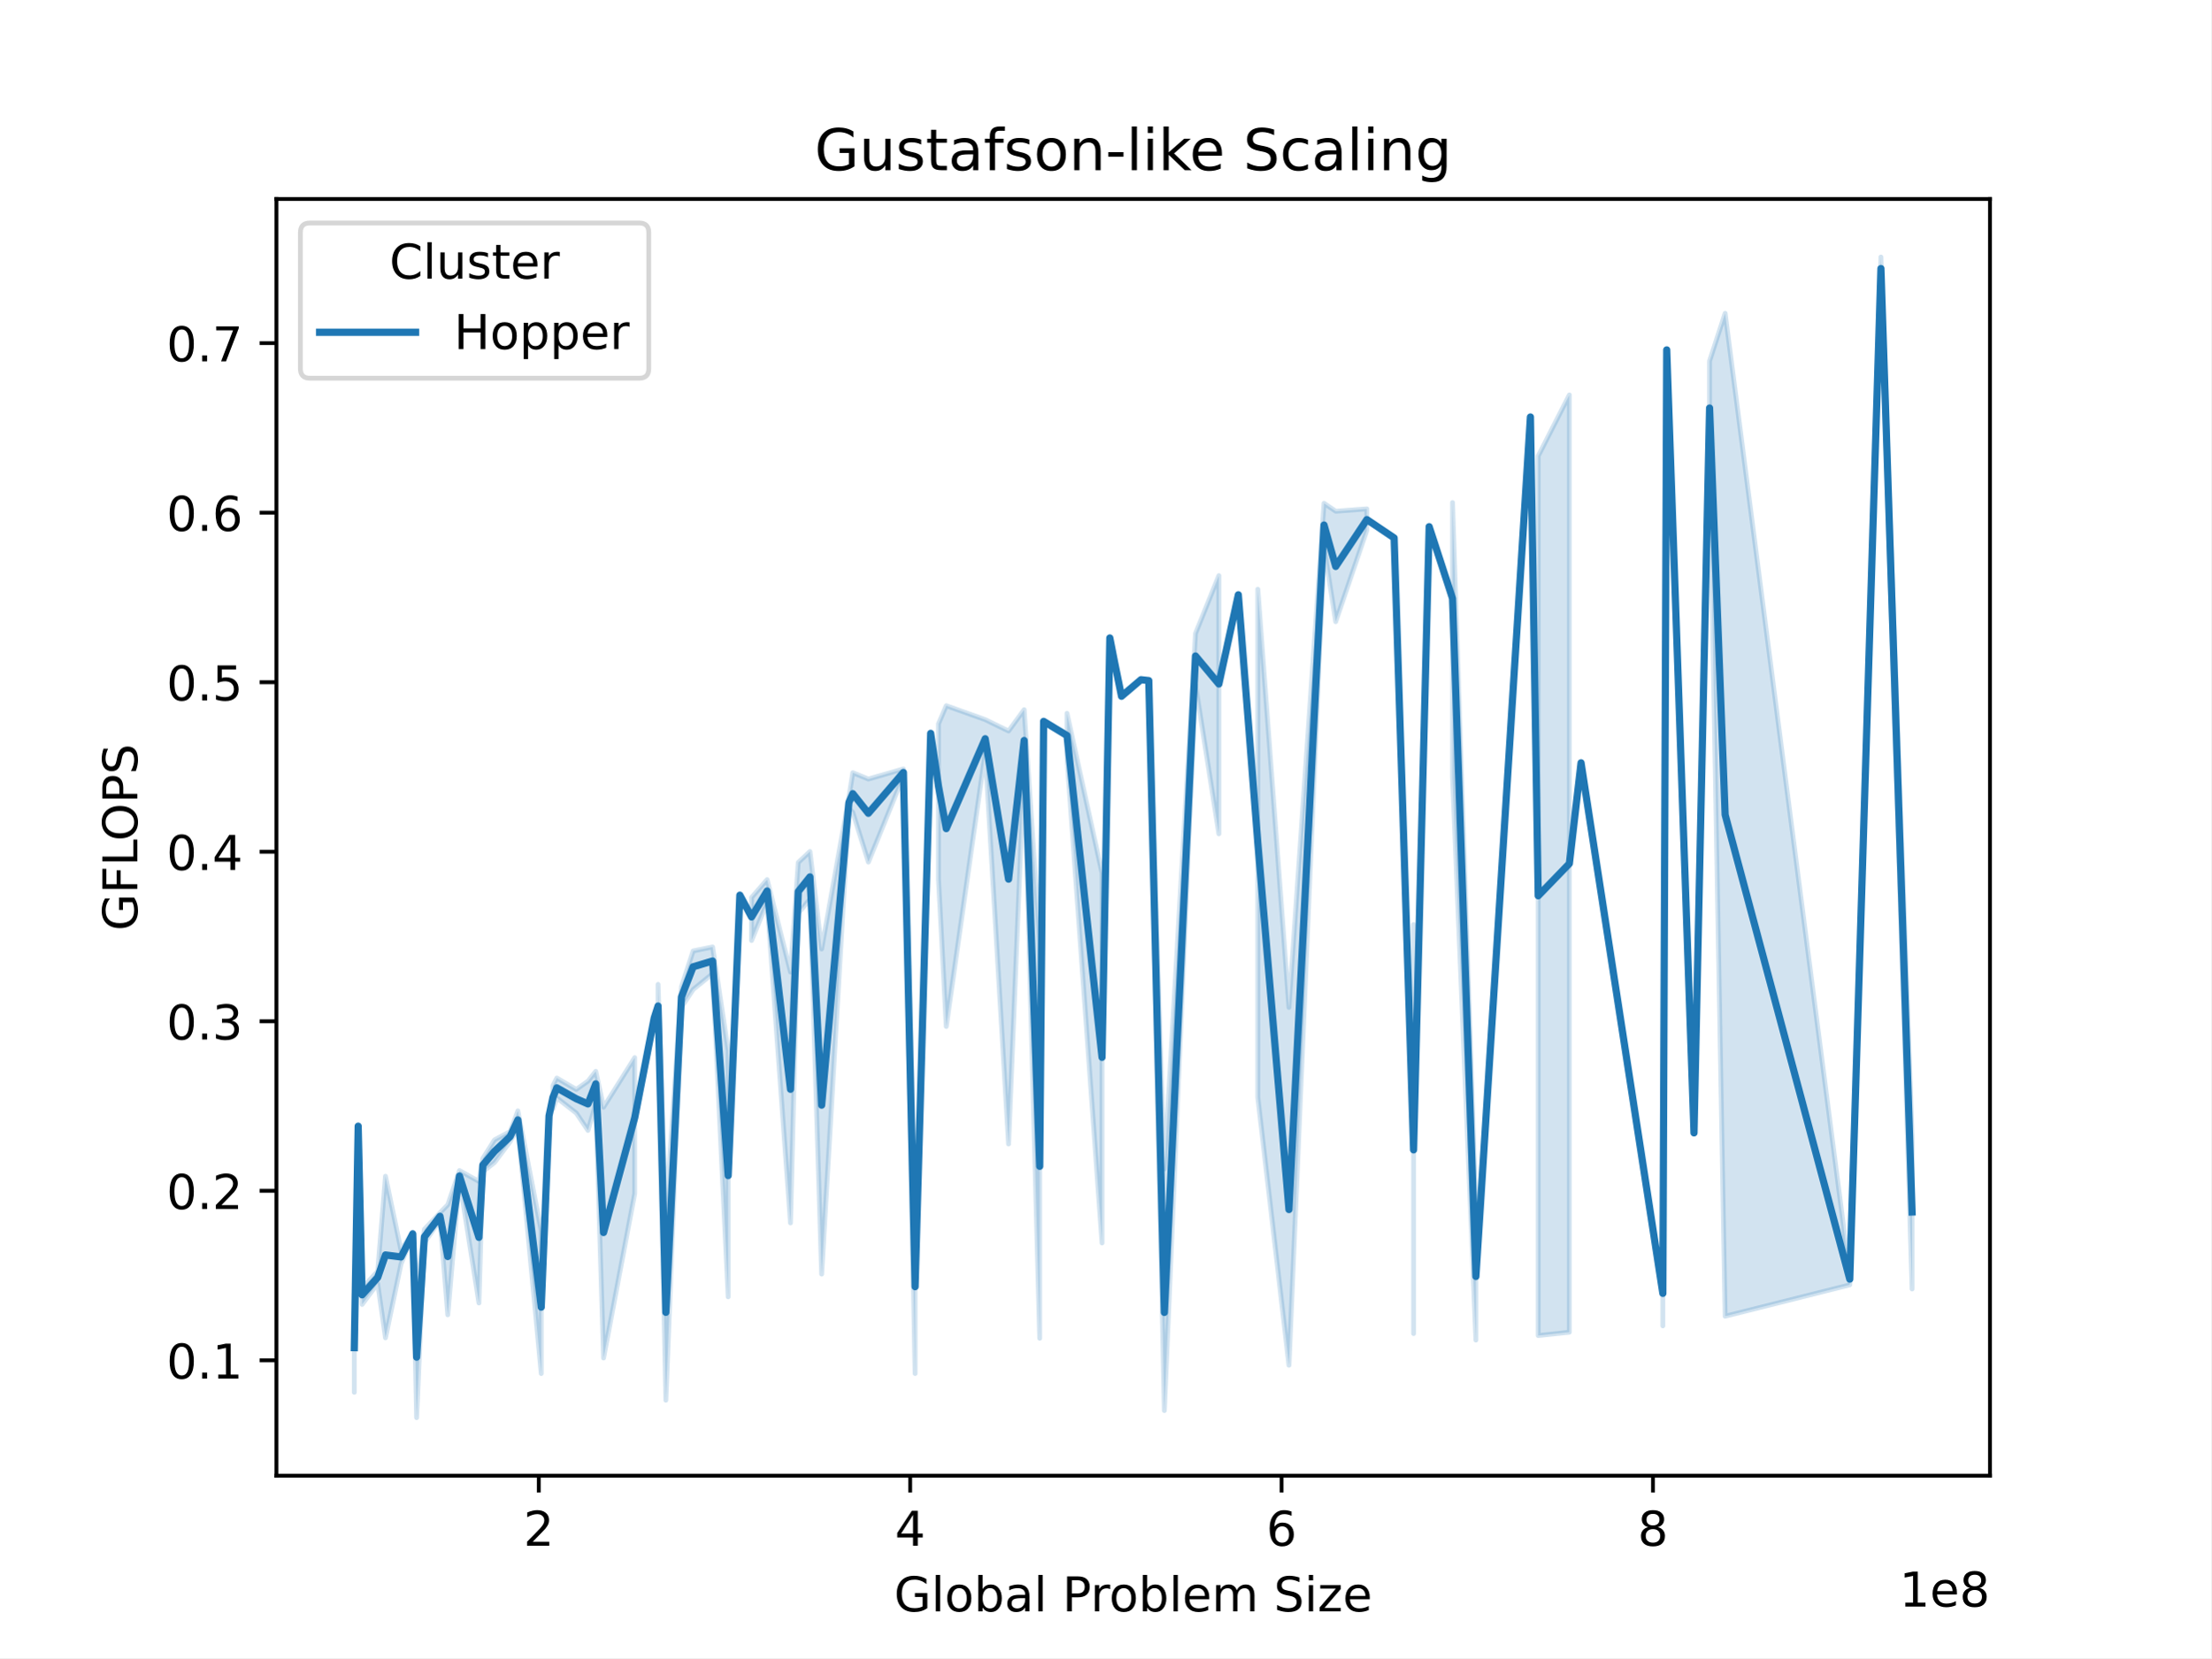
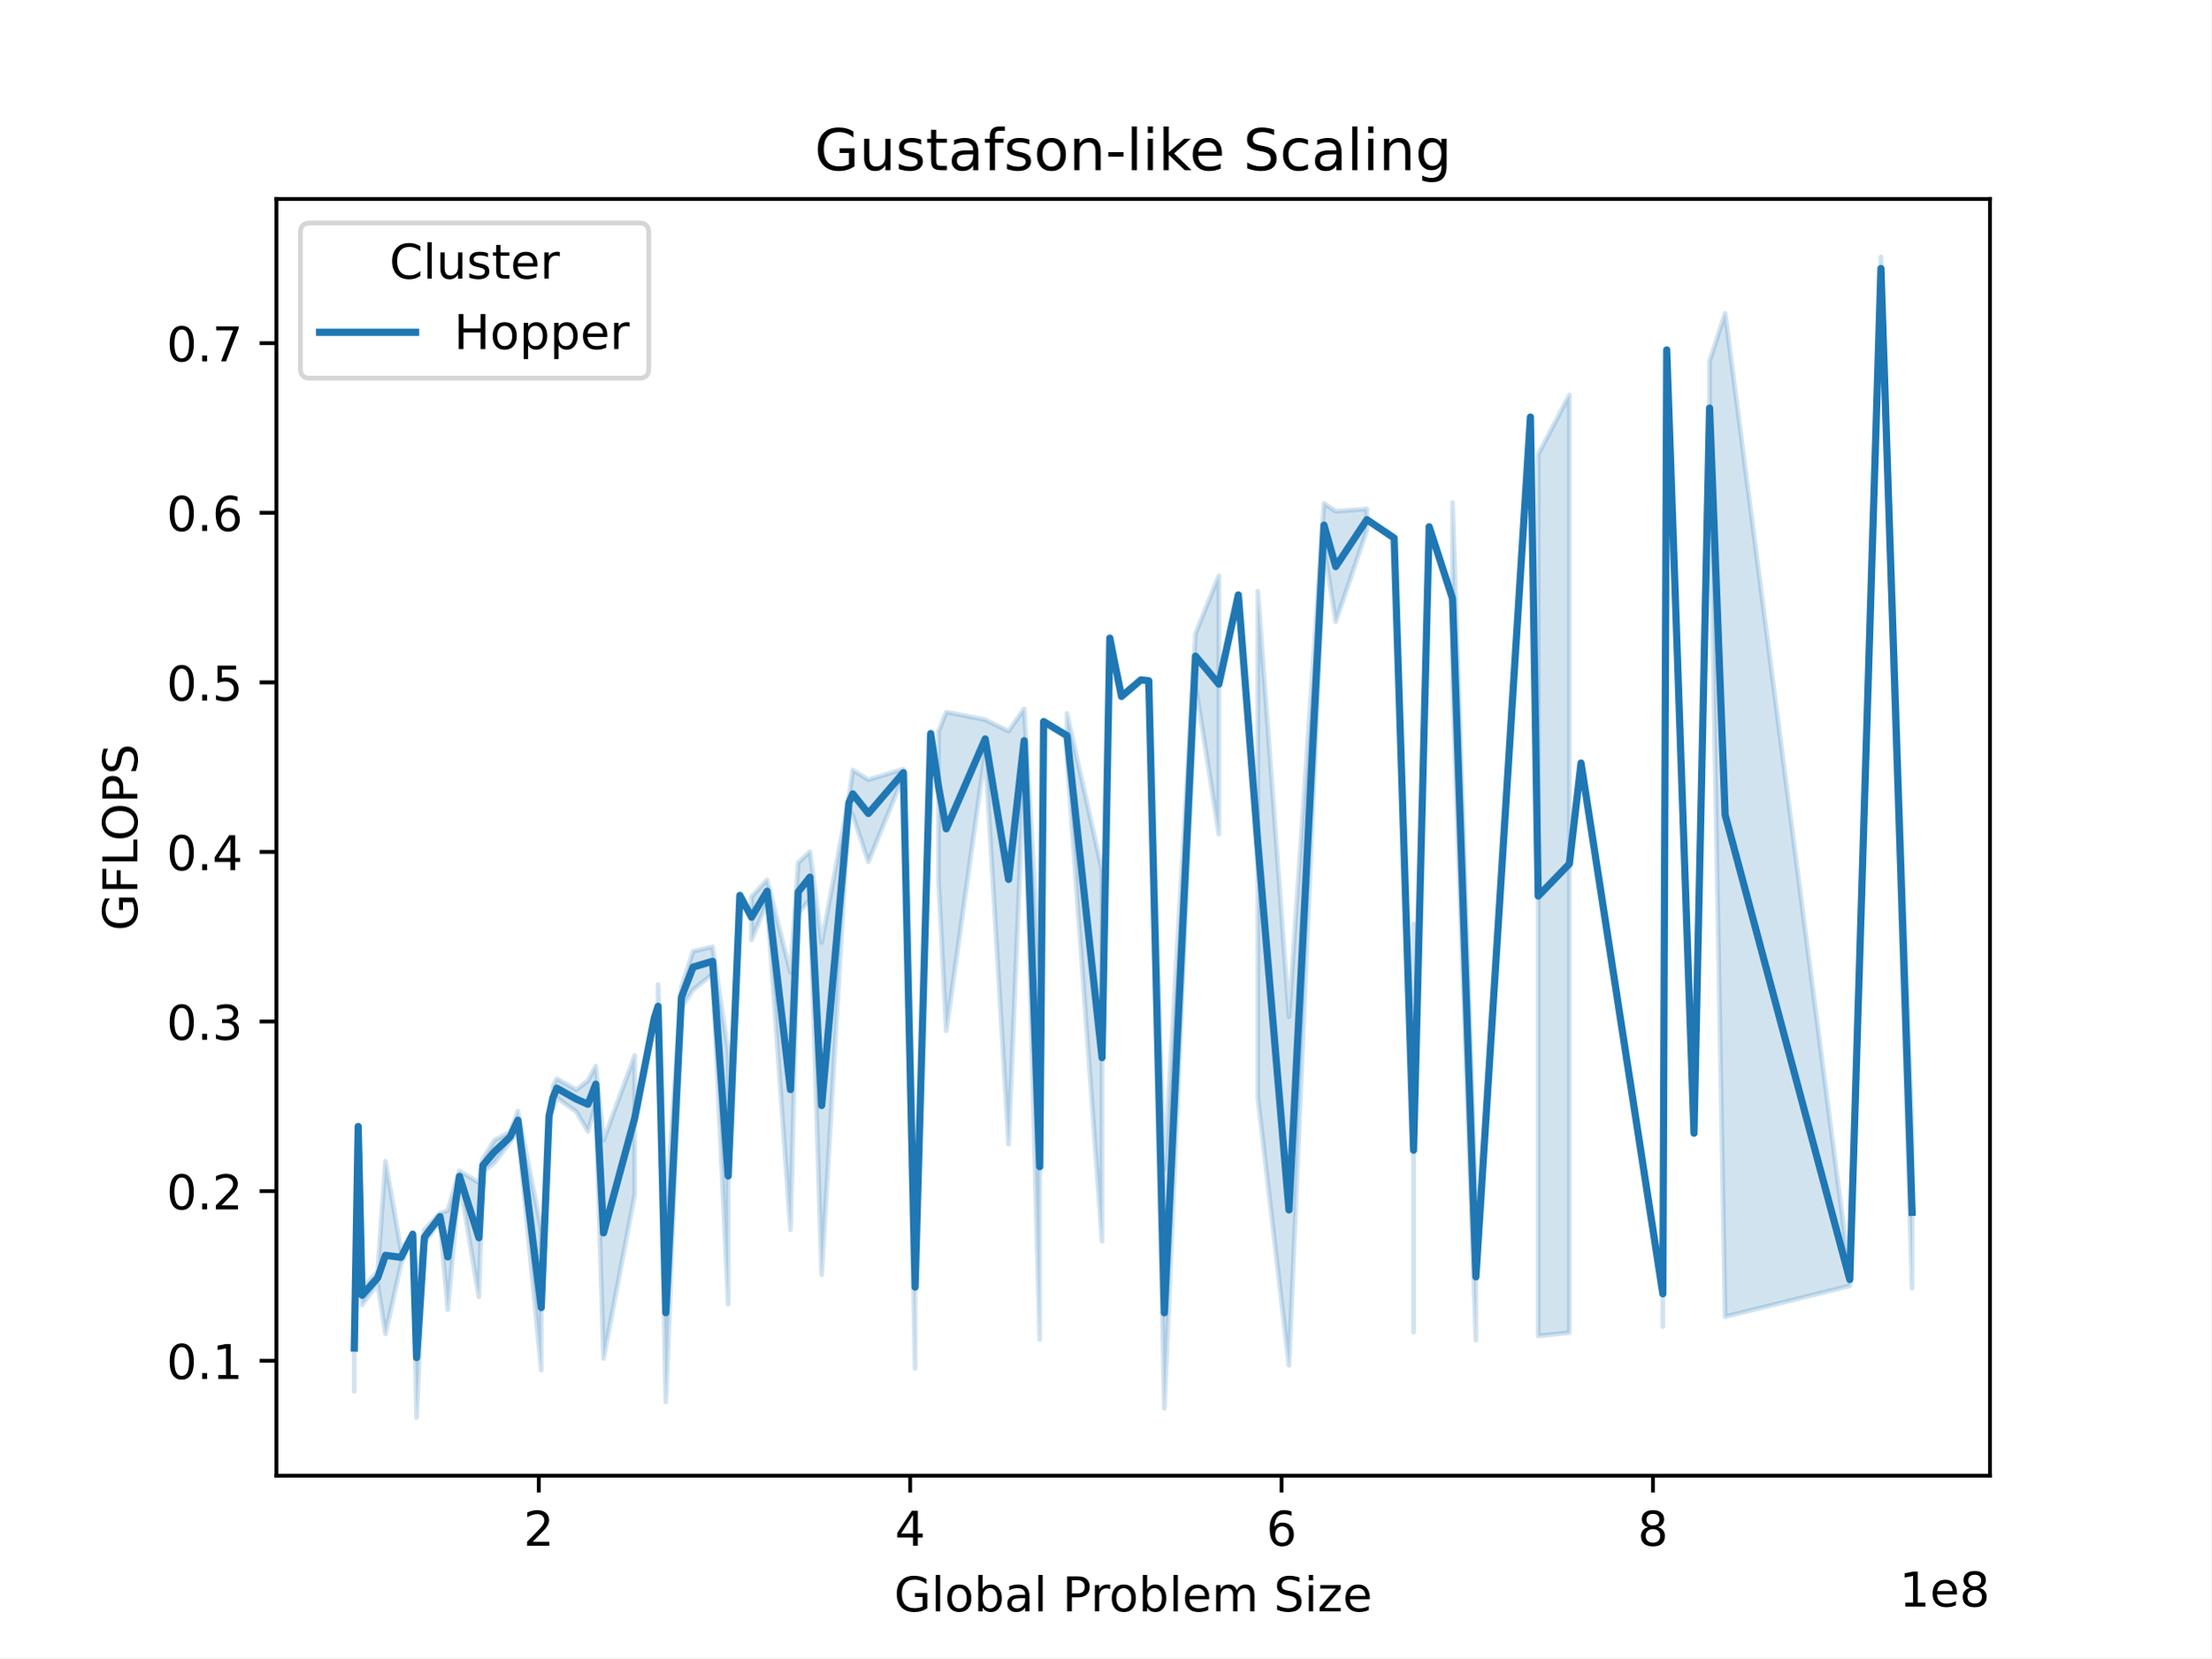
<svg xmlns="http://www.w3.org/2000/svg" xmlns:xlink="http://www.w3.org/1999/xlink" width="460.8pt" height="345.6pt" viewBox="0 0 460.8 345.6" version="1.1">
  <defs>
    <style type="text/css">*{stroke-linejoin: round; stroke-linecap: butt}</style>
  </defs>
  <g id="figure_1">
    <g id="patch_1">
      <path d="M 0 345.6  L 460.8 345.6  L 460.8 0  L 0 0  z " style="fill: #ffffff" />
    </g>
    <g id="axes_1">
      <g id="patch_2">
        <path d="M 57.6 307.584  L 414.72 307.584  L 414.72 41.472  L 57.6 41.472  z " style="fill: #ffffff" />
      </g>
      <g id="PolyCollection_1">
-         <path d="M 73.833 269.682  L 73.833 290.205  L 73.833 269.682  L 73.833 269.682  z " clip-path="url(#p03dadb43c2)" style="fill: #1f77b4; fill-opacity: 0.2; stroke: #1f77b4; stroke-opacity: 0.2" />
-         <path d="M 75.456 268.499  L 75.456 271.889  L 78.703 267.518  L 80.326 278.854  L 83.572 263.433  L 86.007 257.6  L 86.819 295.488  L 88.442 259.028  L 91.689 254.31  L 93.312 274.061  L 95.747 245.96  L 99.805 271.583  L 100.617 244.241  L 103.052 242.309  L 106.298 237.964  L 107.921 235.065  L 112.791 286.293  L 112.791 256.574  L 112.791 256.574  L 107.921 231.535  L 106.298 235.86  L 103.052 237.59  L 100.617 241.443  L 99.805 246.253  L 95.747 243.983  L 93.312 251.115  L 91.689 252.79  L 88.442 256.223  L 86.819 268.53  L 86.007 256.771  L 83.572 260.627  L 80.326 245.164  L 78.703 264.967  L 75.456 268.499  z " clip-path="url(#p03dadb43c2)" style="fill: #1f77b4; fill-opacity: 0.2; stroke: #1f77b4; stroke-opacity: 0.2" />
-         <path d="M 115.226 226.294  L 115.226 231.146  L 116.038 228.833  L 120.096 232  L 122.531 235.619  L 124.154 230.003  L 125.777 283.056  L 132.271 248.764  L 132.271 220.443  L 132.271 220.443  L 125.777 230.783  L 124.154 223.296  L 122.531 225.342  L 120.096 227.072  L 116.038 224.699  L 115.226 226.294  z " clip-path="url(#p03dadb43c2)" style="fill: #1f77b4; fill-opacity: 0.2; stroke: #1f77b4; stroke-opacity: 0.2" />
-         <path d="M 137.14 205.167  L 137.14 215.175  L 138.764 291.854  L 142.01 209.963  L 144.445 206.249  L 148.503 202.955  L 151.75 270.303  L 151.75 219.033  L 151.75 219.033  L 148.503 197.374  L 144.445 198.213  L 142.01 205.669  L 138.764 253.017  L 137.14 205.167  z " clip-path="url(#p03dadb43c2)" style="fill: #1f77b4; fill-opacity: 0.2; stroke: #1f77b4; stroke-opacity: 0.2" />
-         <path d="M 156.62 187.069  L 156.62 196.044  L 159.866 188.088  L 164.736 254.905  L 166.359 190.374  L 168.794 187.381  L 171.229 265.564  L 176.911 168.414  L 177.722 169.337  L 180.969 179.692  L 188.273 161.742  L 190.708 286.289  L 190.708 248.283  L 190.708 248.283  L 188.273 160.269  L 180.969 162.374  L 177.722 161.051  L 176.911 166.123  L 171.229 197.805  L 168.794 177.479  L 166.359 179.761  L 164.736 202.604  L 159.866 183.332  L 156.62 187.069  z " clip-path="url(#p03dadb43c2)" style="fill: #1f77b4; fill-opacity: 0.2; stroke: #1f77b4; stroke-opacity: 0.2" />
-         <path d="M 195.578 150.879  L 195.578 183.15  L 197.201 213.957  L 205.318 156.858  L 210.188 238.451  L 213.434 159.265  L 216.681 278.948  L 216.681 196.472  L 216.681 196.472  L 213.434 147.916  L 210.188 152.361  L 205.318 149.988  L 197.201 147.086  L 195.578 150.879  z " clip-path="url(#p03dadb43c2)" style="fill: #1f77b4; fill-opacity: 0.2; stroke: #1f77b4; stroke-opacity: 0.2" />
-         <path d="M 222.362 148.668  L 222.362 157.943  L 229.667 259.077  L 229.667 182.026  L 229.667 182.026  L 222.362 148.668  z " clip-path="url(#p03dadb43c2)" style="fill: #1f77b4; fill-opacity: 0.2; stroke: #1f77b4; stroke-opacity: 0.2" />
-         <path d="M 239.407 141.82  L 239.407 141.881  L 242.653 294.01  L 249.146 142.709  L 254.016 173.807  L 254.016 119.969  L 254.016 119.969  L 249.146 132.042  L 242.653 243.649  L 239.407 141.82  z " clip-path="url(#p03dadb43c2)" style="fill: #1f77b4; fill-opacity: 0.2; stroke: #1f77b4; stroke-opacity: 0.2" />
-         <path d="M 262.132 122.81  L 262.132 228.692  L 268.625 284.558  L 275.93 113.966  L 278.365 129.578  L 284.858 110.52  L 284.858 106.059  L 284.858 106.059  L 278.365 106.553  L 275.93 104.886  L 268.625 209.976  L 262.132 122.81  z " clip-path="url(#p03dadb43c2)" style="fill: #1f77b4; fill-opacity: 0.2; stroke: #1f77b4; stroke-opacity: 0.2" />
-         <path d="M 294.598 192.696  L 294.598 277.964  L 294.598 192.696  L 294.598 192.696  z " clip-path="url(#p03dadb43c2)" style="fill: #1f77b4; fill-opacity: 0.2; stroke: #1f77b4; stroke-opacity: 0.2" />
-         <path d="M 302.714 104.739  L 302.714 161.856  L 307.584 279.322  L 307.584 252.114  L 307.584 252.114  L 302.714 104.739  z " clip-path="url(#p03dadb43c2)" style="fill: #1f77b4; fill-opacity: 0.2; stroke: #1f77b4; stroke-opacity: 0.2" />
-         <path d="M 320.57 95.047  L 320.57 278.378  L 327.063 277.682  L 327.063 82.311  L 327.063 82.311  L 320.57 95.047  z " clip-path="url(#p03dadb43c2)" style="fill: #1f77b4; fill-opacity: 0.2; stroke: #1f77b4; stroke-opacity: 0.2" />
-         <path d="M 346.543 261.517  L 346.543 276.356  L 346.543 261.517  L 346.543 261.517  z " clip-path="url(#p03dadb43c2)" style="fill: #1f77b4; fill-opacity: 0.2; stroke: #1f77b4; stroke-opacity: 0.2" />
-         <path d="M 356.282 75.253  L 356.282 94.833  L 359.529 274.349  L 385.501 267.815  L 391.994 58.369  L 398.487 268.666  L 398.487 236.69  L 398.487 236.69  L 391.994 53.568  L 385.501 265.556  L 359.529 65.289  L 356.282 75.253  z " clip-path="url(#p03dadb43c2)" style="fill: #1f77b4; fill-opacity: 0.2; stroke: #1f77b4; stroke-opacity: 0.2" />
+         <path d="M 73.833 270.835  L 73.833 289.997  L 73.833 270.835  L 73.833 270.835  z " clip-path="url(#p5c64f575c9)" style="fill: #1f77b4; fill-opacity: 0.2; stroke: #1f77b4; stroke-opacity: 0.2" />
+         <path d="M 75.456 268.58  L 75.456 271.971  L 78.703 267.586  L 80.326 278.013  L 83.572 263.459  L 86.007 257.677  L 86.819 295.488  L 88.442 259.082  L 91.689 254.389  L 93.312 273.001  L 95.747 246.032  L 99.805 270.292  L 100.617 244.313  L 103.052 242.338  L 106.298 238.033  L 107.921 235.441  L 112.791 285.574  L 112.791 256.154  L 112.791 256.154  L 107.921 231.591  L 106.298 235.929  L 103.052 237.655  L 100.617 241.513  L 99.805 246.495  L 95.747 244.054  L 93.312 252.323  L 91.689 252.861  L 88.442 256.299  L 86.819 268.599  L 86.007 256.848  L 83.572 260.621  L 80.326 242.035  L 78.703 265.046  L 75.456 268.58  z " clip-path="url(#p5c64f575c9)" style="fill: #1f77b4; fill-opacity: 0.2; stroke: #1f77b4; stroke-opacity: 0.2" />
+         <path d="M 115.226 226.359  L 115.226 231.213  L 116.038 228.784  L 120.096 231.731  L 122.531 235.811  L 124.154 230.069  L 125.777 283.156  L 132.271 248.964  L 132.271 219.98  L 132.271 219.98  L 125.777 237.679  L 124.154 222.221  L 122.531 225.236  L 120.096 227.137  L 116.038 224.829  L 115.226 226.359  z " clip-path="url(#p5c64f575c9)" style="fill: #1f77b4; fill-opacity: 0.2; stroke: #1f77b4; stroke-opacity: 0.2" />
+         <path d="M 137.14 205.224  L 137.14 215.235  L 138.764 292.206  L 142.01 210.023  L 144.445 206.306  L 148.503 203.013  L 151.75 271.836  L 151.75 219.21  L 151.75 219.21  L 148.503 197.339  L 144.445 198.267  L 142.01 205.686  L 138.764 252.794  L 137.14 205.224  z " clip-path="url(#p5c64f575c9)" style="fill: #1f77b4; fill-opacity: 0.2; stroke: #1f77b4; stroke-opacity: 0.2" />
+         <path d="M 156.62 186.922  L 156.62 195.9  L 159.866 188.138  L 164.736 256.329  L 166.359 190.425  L 168.794 187.432  L 171.229 265.685  L 176.911 168.457  L 177.722 169.969  L 180.969 179.622  L 188.273 161.783  L 190.708 285.218  L 190.708 248.674  L 190.708 248.674  L 188.273 160.309  L 180.969 162.519  L 177.722 160.503  L 176.911 166.165  L 171.229 196.474  L 168.794 177.526  L 166.359 179.808  L 164.736 202.693  L 159.866 183.38  L 156.62 186.922  z " clip-path="url(#p5c64f575c9)" style="fill: #1f77b4; fill-opacity: 0.2; stroke: #1f77b4; stroke-opacity: 0.2" />
+         <path d="M 195.578 152.487  L 195.578 183.199  L 197.201 214.829  L 205.318 156.896  L 210.188 238.52  L 213.434 159.305  L 216.681 279.188  L 216.681 201.959  L 216.681 201.959  L 213.434 147.731  L 210.188 152.398  L 205.318 150.025  L 197.201 148.406  L 195.578 152.487  z " clip-path="url(#p5c64f575c9)" style="fill: #1f77b4; fill-opacity: 0.2; stroke: #1f77b4; stroke-opacity: 0.2" />
+         <path d="M 222.362 148.704  L 222.362 157.982  L 229.667 258.715  L 229.667 181.441  L 229.667 181.441  L 222.362 148.704  z " clip-path="url(#p5c64f575c9)" style="fill: #1f77b4; fill-opacity: 0.2; stroke: #1f77b4; stroke-opacity: 0.2" />
+         <path d="M 239.407 141.854  L 239.407 141.914  L 242.653 293.541  L 249.146 142.742  L 254.016 173.852  L 254.016 119.994  L 254.016 119.994  L 249.146 132.071  L 242.653 243.715  L 239.407 141.854  z " clip-path="url(#p5c64f575c9)" style="fill: #1f77b4; fill-opacity: 0.2; stroke: #1f77b4; stroke-opacity: 0.2" />
+         <path d="M 262.132 123.213  L 262.132 228.64  L 268.625 284.586  L 275.93 113.989  L 278.365 129.606  L 284.858 110.542  L 284.858 106.079  L 284.858 106.079  L 278.365 106.573  L 275.93 104.906  L 268.625 211.932  L 262.132 123.213  z " clip-path="url(#p5c64f575c9)" style="fill: #1f77b4; fill-opacity: 0.2; stroke: #1f77b4; stroke-opacity: 0.2" />
+         <path d="M 294.598 192.56  L 294.598 277.681  L 294.598 192.56  L 294.598 192.56  z " clip-path="url(#p5c64f575c9)" style="fill: #1f77b4; fill-opacity: 0.2; stroke: #1f77b4; stroke-opacity: 0.2" />
+         <path d="M 302.714 104.758  L 302.714 143.818  L 307.584 279.361  L 307.584 251.549  L 307.584 251.549  L 302.714 104.758  z " clip-path="url(#p5c64f575c9)" style="fill: #1f77b4; fill-opacity: 0.2; stroke: #1f77b4; stroke-opacity: 0.2" />
+         <path d="M 320.57 94.706  L 320.57 278.462  L 327.063 277.766  L 327.063 82.322  L 327.063 82.322  L 320.57 94.706  z " clip-path="url(#p5c64f575c9)" style="fill: #1f77b4; fill-opacity: 0.2; stroke: #1f77b4; stroke-opacity: 0.2" />
+         <path d="M 346.543 260.483  L 346.543 276.491  L 346.543 260.483  L 346.543 260.483  z " clip-path="url(#p5c64f575c9)" style="fill: #1f77b4; fill-opacity: 0.2; stroke: #1f77b4; stroke-opacity: 0.2" />
+         <path d="M 356.282 75.261  L 356.282 94.849  L 359.529 274.432  L 385.501 268.016  L 391.994 58.371  L 398.487 268.508  L 398.487 236.361  L 398.487 236.361  L 391.994 53.568  L 385.501 265.558  L 359.529 65.294  L 356.282 75.261  z " clip-path="url(#p5c64f575c9)" style="fill: #1f77b4; fill-opacity: 0.2; stroke: #1f77b4; stroke-opacity: 0.2" />
      </g>
      <g id="matplotlib.axis_1">
        <g id="xtick_1">
          <g id="line2d_1">
            <defs>
-               <path id="md446f1b112" d="M 0 0  L 0 3.5  " style="stroke: #000000; stroke-width: 0.8" />
-             </defs>
-             <g>
-               <use xlink:href="#md446f1b112" x="112.278" y="307.584" style="stroke: #000000; stroke-width: 0.8" />
+               <path id="m9bf82d4da8" d="M 0 0  L 0 3.5  " style="stroke: #000000; stroke-width: 0.8" />
+             </defs>
+             <g>
+               <use xlink:href="#m9bf82d4da8" x="112.278" y="307.584" style="stroke: #000000; stroke-width: 0.8" />
            </g>
          </g>
          <g id="text_1">
            <g transform="translate(109.0966 322.1824)scale(0.1 -0.1)">
              <defs>
                <path id="DejaVuSans-32" d="M 1228 531  L 3431 531  L 3431 0  L 469 0  L 469 531  Q 828 903 1448 1529  Q 2069 2156 2228 2338  Q 2531 2678 2651 2914  Q 2772 3150 2772 3378  Q 2772 3750 2511 3984  Q 2250 4219 1831 4219  Q 1534 4219 1204 4116  Q 875 4013 500 3803  L 500 4441  Q 881 4594 1212 4672  Q 1544 4750 1819 4750  Q 2544 4750 2975 4387  Q 3406 4025 3406 3419  Q 3406 3131 3298 2873  Q 3191 2616 2906 2266  Q 2828 2175 2409 1742  Q 1991 1309 1228 531  z " transform="scale(0.015625)" />
              </defs>
              <use xlink:href="#DejaVuSans-32" />
            </g>
          </g>
        </g>
        <g id="xtick_2">
          <g id="line2d_2">
            <g>
-               <use xlink:href="#md446f1b112" x="189.682" y="307.584" style="stroke: #000000; stroke-width: 0.8" />
+               <use xlink:href="#m9bf82d4da8" x="189.682" y="307.584" style="stroke: #000000; stroke-width: 0.8" />
            </g>
          </g>
          <g id="text_2">
            <g transform="translate(186.5003 322.1824)scale(0.1 -0.1)">
              <defs>
                <path id="DejaVuSans-34" d="M 2419 4116  L 825 1625  L 2419 1625  L 2419 4116  z M 2253 4666  L 3047 4666  L 3047 1625  L 3713 1625  L 3713 1100  L 3047 1100  L 3047 0  L 2419 0  L 2419 1100  L 313 1100  L 313 1709  L 2253 4666  z " transform="scale(0.015625)" />
              </defs>
              <use xlink:href="#DejaVuSans-34" />
            </g>
          </g>
        </g>
        <g id="xtick_3">
          <g id="line2d_3">
            <g>
-               <use xlink:href="#md446f1b112" x="267.085" y="307.584" style="stroke: #000000; stroke-width: 0.8" />
+               <use xlink:href="#m9bf82d4da8" x="267.085" y="307.584" style="stroke: #000000; stroke-width: 0.8" />
            </g>
          </g>
          <g id="text_3">
            <g transform="translate(263.904 322.1824)scale(0.1 -0.1)">
              <defs>
                <path id="DejaVuSans-36" d="M 2113 2584  Q 1688 2584 1439 2293  Q 1191 2003 1191 1497  Q 1191 994 1439 701  Q 1688 409 2113 409  Q 2538 409 2786 701  Q 3034 994 3034 1497  Q 3034 2003 2786 2293  Q 2538 2584 2113 2584  z M 3366 4563  L 3366 3988  Q 3128 4100 2886 4159  Q 2644 4219 2406 4219  Q 1781 4219 1451 3797  Q 1122 3375 1075 2522  Q 1259 2794 1537 2939  Q 1816 3084 2150 3084  Q 2853 3084 3261 2657  Q 3669 2231 3669 1497  Q 3669 778 3244 343  Q 2819 -91 2113 -91  Q 1303 -91 875 529  Q 447 1150 447 2328  Q 447 3434 972 4092  Q 1497 4750 2381 4750  Q 2619 4750 2861 4703  Q 3103 4656 3366 4563  z " transform="scale(0.015625)" />
              </defs>
              <use xlink:href="#DejaVuSans-36" />
            </g>
          </g>
        </g>
        <g id="xtick_4">
          <g id="line2d_4">
            <g>
-               <use xlink:href="#md446f1b112" x="344.489" y="307.584" style="stroke: #000000; stroke-width: 0.8" />
+               <use xlink:href="#m9bf82d4da8" x="344.489" y="307.584" style="stroke: #000000; stroke-width: 0.8" />
            </g>
          </g>
          <g id="text_4">
            <g transform="translate(341.3076 322.1824)scale(0.1 -0.1)">
              <defs>
                <path id="DejaVuSans-38" d="M 2034 2216  Q 1584 2216 1326 1975  Q 1069 1734 1069 1313  Q 1069 891 1326 650  Q 1584 409 2034 409  Q 2484 409 2743 651  Q 3003 894 3003 1313  Q 3003 1734 2745 1975  Q 2488 2216 2034 2216  z M 1403 2484  Q 997 2584 770 2862  Q 544 3141 544 3541  Q 544 4100 942 4425  Q 1341 4750 2034 4750  Q 2731 4750 3128 4425  Q 3525 4100 3525 3541  Q 3525 3141 3298 2862  Q 3072 2584 2669 2484  Q 3125 2378 3379 2068  Q 3634 1759 3634 1313  Q 3634 634 3220 271  Q 2806 -91 2034 -91  Q 1263 -91 848 271  Q 434 634 434 1313  Q 434 1759 690 2068  Q 947 2378 1403 2484  z M 1172 3481  Q 1172 3119 1398 2916  Q 1625 2713 2034 2713  Q 2441 2713 2670 2916  Q 2900 3119 2900 3481  Q 2900 3844 2670 4047  Q 2441 4250 2034 4250  Q 1625 4250 1398 4047  Q 1172 3844 1172 3481  z " transform="scale(0.015625)" />
              </defs>
              <use xlink:href="#DejaVuSans-38" />
            </g>
          </g>
        </g>
        <g id="text_5">
          <g transform="translate(186.328 335.8606)scale(0.1 -0.1)">
            <defs>
              <path id="DejaVuSans-47" d="M 3809 666  L 3809 1919  L 2778 1919  L 2778 2438  L 4434 2438  L 4434 434  Q 4069 175 3628 42  Q 3188 -91 2688 -91  Q 1594 -91 976 548  Q 359 1188 359 2328  Q 359 3472 976 4111  Q 1594 4750 2688 4750  Q 3144 4750 3555 4637  Q 3966 4525 4313 4306  L 4313 3634  Q 3963 3931 3569 4081  Q 3175 4231 2741 4231  Q 1884 4231 1454 3753  Q 1025 3275 1025 2328  Q 1025 1384 1454 906  Q 1884 428 2741 428  Q 3075 428 3337 486  Q 3600 544 3809 666  z " transform="scale(0.015625)" />
              <path id="DejaVuSans-6c" d="M 603 4863  L 1178 4863  L 1178 0  L 603 0  L 603 4863  z " transform="scale(0.015625)" />
              <path id="DejaVuSans-6f" d="M 1959 3097  Q 1497 3097 1228 2736  Q 959 2375 959 1747  Q 959 1119 1226 758  Q 1494 397 1959 397  Q 2419 397 2687 759  Q 2956 1122 2956 1747  Q 2956 2369 2687 2733  Q 2419 3097 1959 3097  z M 1959 3584  Q 2709 3584 3137 3096  Q 3566 2609 3566 1747  Q 3566 888 3137 398  Q 2709 -91 1959 -91  Q 1206 -91 779 398  Q 353 888 353 1747  Q 353 2609 779 3096  Q 1206 3584 1959 3584  z " transform="scale(0.015625)" />
              <path id="DejaVuSans-62" d="M 3116 1747  Q 3116 2381 2855 2742  Q 2594 3103 2138 3103  Q 1681 3103 1420 2742  Q 1159 2381 1159 1747  Q 1159 1113 1420 752  Q 1681 391 2138 391  Q 2594 391 2855 752  Q 3116 1113 3116 1747  z M 1159 2969  Q 1341 3281 1617 3432  Q 1894 3584 2278 3584  Q 2916 3584 3314 3078  Q 3713 2572 3713 1747  Q 3713 922 3314 415  Q 2916 -91 2278 -91  Q 1894 -91 1617 61  Q 1341 213 1159 525  L 1159 0  L 581 0  L 581 4863  L 1159 4863  L 1159 2969  z " transform="scale(0.015625)" />
              <path id="DejaVuSans-61" d="M 2194 1759  Q 1497 1759 1228 1600  Q 959 1441 959 1056  Q 959 750 1161 570  Q 1363 391 1709 391  Q 2188 391 2477 730  Q 2766 1069 2766 1631  L 2766 1759  L 2194 1759  z M 3341 1997  L 3341 0  L 2766 0  L 2766 531  Q 2569 213 2275 61  Q 1981 -91 1556 -91  Q 1019 -91 701 211  Q 384 513 384 1019  Q 384 1609 779 1909  Q 1175 2209 1959 2209  L 2766 2209  L 2766 2266  Q 2766 2663 2505 2880  Q 2244 3097 1772 3097  Q 1472 3097 1187 3025  Q 903 2953 641 2809  L 641 3341  Q 956 3463 1253 3523  Q 1550 3584 1831 3584  Q 2591 3584 2966 3190  Q 3341 2797 3341 1997  z " transform="scale(0.015625)" />
              <path id="DejaVuSans-20" transform="scale(0.015625)" />
              <path id="DejaVuSans-50" d="M 1259 4147  L 1259 2394  L 2053 2394  Q 2494 2394 2734 2622  Q 2975 2850 2975 3272  Q 2975 3691 2734 3919  Q 2494 4147 2053 4147  L 1259 4147  z M 628 4666  L 2053 4666  Q 2838 4666 3239 4311  Q 3641 3956 3641 3272  Q 3641 2581 3239 2228  Q 2838 1875 2053 1875  L 1259 1875  L 1259 0  L 628 0  L 628 4666  z " transform="scale(0.015625)" />
              <path id="DejaVuSans-72" d="M 2631 2963  Q 2534 3019 2420 3045  Q 2306 3072 2169 3072  Q 1681 3072 1420 2755  Q 1159 2438 1159 1844  L 1159 0  L 581 0  L 581 3500  L 1159 3500  L 1159 2956  Q 1341 3275 1631 3429  Q 1922 3584 2338 3584  Q 2397 3584 2469 3576  Q 2541 3569 2628 3553  L 2631 2963  z " transform="scale(0.015625)" />
              <path id="DejaVuSans-65" d="M 3597 1894  L 3597 1613  L 953 1613  Q 991 1019 1311 708  Q 1631 397 2203 397  Q 2534 397 2845 478  Q 3156 559 3463 722  L 3463 178  Q 3153 47 2828 -22  Q 2503 -91 2169 -91  Q 1331 -91 842 396  Q 353 884 353 1716  Q 353 2575 817 3079  Q 1281 3584 2069 3584  Q 2775 3584 3186 3129  Q 3597 2675 3597 1894  z M 3022 2063  Q 3016 2534 2758 2815  Q 2500 3097 2075 3097  Q 1594 3097 1305 2825  Q 1016 2553 972 2059  L 3022 2063  z " transform="scale(0.015625)" />
              <path id="DejaVuSans-6d" d="M 3328 2828  Q 3544 3216 3844 3400  Q 4144 3584 4550 3584  Q 5097 3584 5394 3201  Q 5691 2819 5691 2113  L 5691 0  L 5113 0  L 5113 2094  Q 5113 2597 4934 2840  Q 4756 3084 4391 3084  Q 3944 3084 3684 2787  Q 3425 2491 3425 1978  L 3425 0  L 2847 0  L 2847 2094  Q 2847 2600 2669 2842  Q 2491 3084 2119 3084  Q 1678 3084 1418 2786  Q 1159 2488 1159 1978  L 1159 0  L 581 0  L 581 3500  L 1159 3500  L 1159 2956  Q 1356 3278 1631 3431  Q 1906 3584 2284 3584  Q 2666 3584 2933 3390  Q 3200 3197 3328 2828  z " transform="scale(0.015625)" />
              <path id="DejaVuSans-53" d="M 3425 4513  L 3425 3897  Q 3066 4069 2747 4153  Q 2428 4238 2131 4238  Q 1616 4238 1336 4038  Q 1056 3838 1056 3469  Q 1056 3159 1242 3001  Q 1428 2844 1947 2747  L 2328 2669  Q 3034 2534 3370 2195  Q 3706 1856 3706 1288  Q 3706 609 3251 259  Q 2797 -91 1919 -91  Q 1588 -91 1214 -16  Q 841 59 441 206  L 441 856  Q 825 641 1194 531  Q 1563 422 1919 422  Q 2459 422 2753 634  Q 3047 847 3047 1241  Q 3047 1584 2836 1778  Q 2625 1972 2144 2069  L 1759 2144  Q 1053 2284 737 2584  Q 422 2884 422 3419  Q 422 4038 858 4394  Q 1294 4750 2059 4750  Q 2388 4750 2728 4690  Q 3069 4631 3425 4513  z " transform="scale(0.015625)" />
              <path id="DejaVuSans-69" d="M 603 3500  L 1178 3500  L 1178 0  L 603 0  L 603 3500  z M 603 4863  L 1178 4863  L 1178 4134  L 603 4134  L 603 4863  z " transform="scale(0.015625)" />
              <path id="DejaVuSans-7a" d="M 353 3500  L 3084 3500  L 3084 2975  L 922 459  L 3084 459  L 3084 0  L 275 0  L 275 525  L 2438 3041  L 353 3041  L 353 3500  z " transform="scale(0.015625)" />
            </defs>
            <use xlink:href="#DejaVuSans-47" />
            <use xlink:href="#DejaVuSans-6c" x="77.49" />
            <use xlink:href="#DejaVuSans-6f" x="105.273" />
            <use xlink:href="#DejaVuSans-62" x="166.455" />
            <use xlink:href="#DejaVuSans-61" x="229.932" />
            <use xlink:href="#DejaVuSans-6c" x="291.211" />
            <use xlink:href="#DejaVuSans-20" x="318.994" />
            <use xlink:href="#DejaVuSans-50" x="350.781" />
            <use xlink:href="#DejaVuSans-72" x="409.334" />
            <use xlink:href="#DejaVuSans-6f" x="448.197" />
            <use xlink:href="#DejaVuSans-62" x="509.379" />
            <use xlink:href="#DejaVuSans-6c" x="572.855" />
            <use xlink:href="#DejaVuSans-65" x="600.639" />
            <use xlink:href="#DejaVuSans-6d" x="662.162" />
            <use xlink:href="#DejaVuSans-20" x="759.574" />
            <use xlink:href="#DejaVuSans-53" x="791.361" />
            <use xlink:href="#DejaVuSans-69" x="854.838" />
            <use xlink:href="#DejaVuSans-7a" x="882.621" />
            <use xlink:href="#DejaVuSans-65" x="935.111" />
          </g>
        </g>
        <g id="text_6">
          <g transform="translate(395.8419 334.8606)scale(0.1 -0.1)">
            <defs>
              <path id="DejaVuSans-31" d="M 794 531  L 1825 531  L 1825 4091  L 703 3866  L 703 4441  L 1819 4666  L 2450 4666  L 2450 531  L 3481 531  L 3481 0  L 794 0  L 794 531  z " transform="scale(0.015625)" />
            </defs>
            <use xlink:href="#DejaVuSans-31" />
            <use xlink:href="#DejaVuSans-65" x="63.623" />
            <use xlink:href="#DejaVuSans-38" x="125.146" />
          </g>
        </g>
      </g>
      <g id="matplotlib.axis_2">
        <g id="ytick_1">
          <g id="line2d_5">
            <defs>
-               <path id="m9b777cedaa" d="M 0 0  L -3.5 0  " style="stroke: #000000; stroke-width: 0.8" />
-             </defs>
-             <g>
-               <use xlink:href="#m9b777cedaa" x="57.6" y="283.543" style="stroke: #000000; stroke-width: 0.8" />
+               <path id="m88b7924753" d="M 0 0  L -3.5 0  " style="stroke: #000000; stroke-width: 0.8" />
+             </defs>
+             <g>
+               <use xlink:href="#m88b7924753" x="57.6" y="283.629" style="stroke: #000000; stroke-width: 0.8" />
            </g>
          </g>
          <g id="text_7">
-             <g transform="translate(34.69687 287.3419)scale(0.1 -0.1)">
+             <g transform="translate(34.69687 287.4282)scale(0.1 -0.1)">
              <defs>
                <path id="DejaVuSans-30" d="M 2034 4250  Q 1547 4250 1301 3770  Q 1056 3291 1056 2328  Q 1056 1369 1301 889  Q 1547 409 2034 409  Q 2525 409 2770 889  Q 3016 1369 3016 2328  Q 3016 3291 2770 3770  Q 2525 4250 2034 4250  z M 2034 4750  Q 2819 4750 3233 4129  Q 3647 3509 3647 2328  Q 3647 1150 3233 529  Q 2819 -91 2034 -91  Q 1250 -91 836 529  Q 422 1150 422 2328  Q 422 3509 836 4129  Q 1250 4750 2034 4750  z " transform="scale(0.015625)" />
                <path id="DejaVuSans-2e" d="M 684 794  L 1344 794  L 1344 0  L 684 0  L 684 794  z " transform="scale(0.015625)" />
              </defs>
              <use xlink:href="#DejaVuSans-30" />
              <use xlink:href="#DejaVuSans-2e" x="63.623" />
              <use xlink:href="#DejaVuSans-31" x="95.41" />
            </g>
          </g>
        </g>
        <g id="ytick_2">
          <g id="line2d_6">
            <g>
-               <use xlink:href="#m9b777cedaa" x="57.6" y="248.204" style="stroke: #000000; stroke-width: 0.8" />
+               <use xlink:href="#m88b7924753" x="57.6" y="248.277" style="stroke: #000000; stroke-width: 0.8" />
            </g>
          </g>
          <g id="text_8">
-             <g transform="translate(34.69687 252.003)scale(0.1 -0.1)">
+             <g transform="translate(34.69687 252.0761)scale(0.1 -0.1)">
              <use xlink:href="#DejaVuSans-30" />
              <use xlink:href="#DejaVuSans-2e" x="63.623" />
              <use xlink:href="#DejaVuSans-32" x="95.41" />
            </g>
          </g>
        </g>
        <g id="ytick_3">
          <g id="line2d_7">
            <g>
-               <use xlink:href="#m9b777cedaa" x="57.6" y="212.865" style="stroke: #000000; stroke-width: 0.8" />
+               <use xlink:href="#m88b7924753" x="57.6" y="212.925" style="stroke: #000000; stroke-width: 0.8" />
            </g>
          </g>
          <g id="text_9">
-             <g transform="translate(34.69687 216.6642)scale(0.1 -0.1)">
+             <g transform="translate(34.69687 216.724)scale(0.1 -0.1)">
              <defs>
                <path id="DejaVuSans-33" d="M 2597 2516  Q 3050 2419 3304 2112  Q 3559 1806 3559 1356  Q 3559 666 3084 287  Q 2609 -91 1734 -91  Q 1441 -91 1130 -33  Q 819 25 488 141  L 488 750  Q 750 597 1062 519  Q 1375 441 1716 441  Q 2309 441 2620 675  Q 2931 909 2931 1356  Q 2931 1769 2642 2001  Q 2353 2234 1838 2234  L 1294 2234  L 1294 2753  L 1863 2753  Q 2328 2753 2575 2939  Q 2822 3125 2822 3475  Q 2822 3834 2567 4026  Q 2313 4219 1838 4219  Q 1578 4219 1281 4162  Q 984 4106 628 3988  L 628 4550  Q 988 4650 1302 4700  Q 1616 4750 1894 4750  Q 2613 4750 3031 4423  Q 3450 4097 3450 3541  Q 3450 3153 3228 2886  Q 3006 2619 2597 2516  z " transform="scale(0.015625)" />
              </defs>
              <use xlink:href="#DejaVuSans-30" />
              <use xlink:href="#DejaVuSans-2e" x="63.623" />
              <use xlink:href="#DejaVuSans-33" x="95.41" />
            </g>
          </g>
        </g>
        <g id="ytick_4">
          <g id="line2d_8">
            <g>
-               <use xlink:href="#m9b777cedaa" x="57.6" y="177.526" style="stroke: #000000; stroke-width: 0.8" />
+               <use xlink:href="#m88b7924753" x="57.6" y="177.573" style="stroke: #000000; stroke-width: 0.8" />
            </g>
          </g>
          <g id="text_10">
-             <g transform="translate(34.69687 181.3253)scale(0.1 -0.1)">
+             <g transform="translate(34.69687 181.3719)scale(0.1 -0.1)">
              <use xlink:href="#DejaVuSans-30" />
              <use xlink:href="#DejaVuSans-2e" x="63.623" />
              <use xlink:href="#DejaVuSans-34" x="95.41" />
            </g>
          </g>
        </g>
        <g id="ytick_5">
          <g id="line2d_9">
            <g>
-               <use xlink:href="#m9b777cedaa" x="57.6" y="142.187" style="stroke: #000000; stroke-width: 0.8" />
+               <use xlink:href="#m88b7924753" x="57.6" y="142.221" style="stroke: #000000; stroke-width: 0.8" />
            </g>
          </g>
          <g id="text_11">
-             <g transform="translate(34.69687 145.9865)scale(0.1 -0.1)">
+             <g transform="translate(34.69687 146.0197)scale(0.1 -0.1)">
              <defs>
                <path id="DejaVuSans-35" d="M 691 4666  L 3169 4666  L 3169 4134  L 1269 4134  L 1269 2991  Q 1406 3038 1543 3061  Q 1681 3084 1819 3084  Q 2600 3084 3056 2656  Q 3513 2228 3513 1497  Q 3513 744 3044 326  Q 2575 -91 1722 -91  Q 1428 -91 1123 -41  Q 819 9 494 109  L 494 744  Q 775 591 1075 516  Q 1375 441 1709 441  Q 2250 441 2565 725  Q 2881 1009 2881 1497  Q 2881 1984 2565 2268  Q 2250 2553 1709 2553  Q 1456 2553 1204 2497  Q 953 2441 691 2322  L 691 4666  z " transform="scale(0.015625)" />
              </defs>
              <use xlink:href="#DejaVuSans-30" />
              <use xlink:href="#DejaVuSans-2e" x="63.623" />
              <use xlink:href="#DejaVuSans-35" x="95.41" />
            </g>
          </g>
        </g>
        <g id="ytick_6">
          <g id="line2d_10">
            <g>
-               <use xlink:href="#m9b777cedaa" x="57.6" y="106.848" style="stroke: #000000; stroke-width: 0.8" />
+               <use xlink:href="#m88b7924753" x="57.6" y="106.868" style="stroke: #000000; stroke-width: 0.8" />
            </g>
          </g>
          <g id="text_12">
-             <g transform="translate(34.69687 110.6476)scale(0.1 -0.1)">
+             <g transform="translate(34.69687 110.6676)scale(0.1 -0.1)">
              <use xlink:href="#DejaVuSans-30" />
              <use xlink:href="#DejaVuSans-2e" x="63.623" />
              <use xlink:href="#DejaVuSans-36" x="95.41" />
            </g>
          </g>
        </g>
        <g id="ytick_7">
          <g id="line2d_11">
            <g>
-               <use xlink:href="#m9b777cedaa" x="57.6" y="71.51" style="stroke: #000000; stroke-width: 0.8" />
+               <use xlink:href="#m88b7924753" x="57.6" y="71.516" style="stroke: #000000; stroke-width: 0.8" />
            </g>
          </g>
          <g id="text_13">
-             <g transform="translate(34.69687 75.30876)scale(0.1 -0.1)">
+             <g transform="translate(34.69687 75.31549)scale(0.1 -0.1)">
              <defs>
                <path id="DejaVuSans-37" d="M 525 4666  L 3525 4666  L 3525 4397  L 1831 0  L 1172 0  L 2766 4134  L 525 4134  L 525 4666  z " transform="scale(0.015625)" />
              </defs>
              <use xlink:href="#DejaVuSans-30" />
              <use xlink:href="#DejaVuSans-2e" x="63.623" />
              <use xlink:href="#DejaVuSans-37" x="95.41" />
            </g>
          </g>
        </g>
        <g id="text_14">
          <g transform="translate(28.61719 194.0077)rotate(-90)scale(0.1 -0.1)">
            <defs>
              <path id="DejaVuSans-46" d="M 628 4666  L 3309 4666  L 3309 4134  L 1259 4134  L 1259 2759  L 3109 2759  L 3109 2228  L 1259 2228  L 1259 0  L 628 0  L 628 4666  z " transform="scale(0.015625)" />
              <path id="DejaVuSans-4c" d="M 628 4666  L 1259 4666  L 1259 531  L 3531 531  L 3531 0  L 628 0  L 628 4666  z " transform="scale(0.015625)" />
              <path id="DejaVuSans-4f" d="M 2522 4238  Q 1834 4238 1429 3725  Q 1025 3213 1025 2328  Q 1025 1447 1429 934  Q 1834 422 2522 422  Q 3209 422 3611 934  Q 4013 1447 4013 2328  Q 4013 3213 3611 3725  Q 3209 4238 2522 4238  z M 2522 4750  Q 3503 4750 4090 4092  Q 4678 3434 4678 2328  Q 4678 1225 4090 567  Q 3503 -91 2522 -91  Q 1538 -91 948 565  Q 359 1222 359 2328  Q 359 3434 948 4092  Q 1538 4750 2522 4750  z " transform="scale(0.015625)" />
            </defs>
            <use xlink:href="#DejaVuSans-47" />
            <use xlink:href="#DejaVuSans-46" x="77.49" />
            <use xlink:href="#DejaVuSans-4c" x="135.01" />
            <use xlink:href="#DejaVuSans-4f" x="187.098" />
            <use xlink:href="#DejaVuSans-50" x="265.809" />
            <use xlink:href="#DejaVuSans-53" x="326.111" />
          </g>
        </g>
      </g>
      <g id="line2d_12">
-         <path d="M 73.833 280.9  L 74.644 234.727  L 75.456 269.89  L 78.703 266.265  L 80.326 261.571  L 83.572 261.99  L 86.007 257.186  L 86.819 282.876  L 88.442 257.807  L 91.689 253.513  L 93.312 261.9  L 95.747 245.122  L 99.805 257.913  L 100.617 242.842  L 103.052 239.978  L 106.298 236.912  L 107.921 233.427  L 112.791 272.46  L 114.415 232.582  L 115.226 228.72  L 116.038 226.742  L 120.096 229.022  L 122.531 230.091  L 124.154 225.911  L 125.777 256.898  L 132.271 232.972  L 136.329 212.204  L 137.14 209.684  L 138.764 273.538  L 142.01 207.785  L 144.445 201.508  L 148.503 200.305  L 151.75 245.042  L 154.185 186.576  L 156.62 191.125  L 159.866 185.71  L 164.736 227.041  L 166.359 185.823  L 168.794 182.771  L 171.229 230.351  L 176.911 167.268  L 177.722 165.422  L 180.969 169.511  L 188.273 161.006  L 190.708 268.188  L 193.955 152.853  L 195.578 163.859  L 197.201 172.709  L 205.318 153.977  L 210.188 183.246  L 213.434 154.335  L 216.681 243.102  L 217.492 150.351  L 222.362 153.306  L 229.667 220.381  L 231.29 132.966  L 232.102 137.125  L 233.725 145.127  L 237.783 141.669  L 239.407 141.85  L 242.653 273.554  L 249.146 136.726  L 254.016 142.565  L 258.074 123.968  L 262.132 175.692  L 268.625 252.11  L 275.93 109.426  L 278.365 118.065  L 284.858 108.29  L 290.54 112.118  L 294.598 239.667  L 297.844 109.772  L 302.714 124.745  L 307.584 266.063  L 318.947 86.91  L 320.57 186.713  L 327.063 179.996  L 329.498 158.995  L 346.543 269.584  L 347.354 72.922  L 353.036 236.132  L 356.282 85.043  L 359.529 169.819  L 385.501 266.613  L 391.994 55.968  L 398.487 252.62  " clip-path="url(#p03dadb43c2)" style="fill: none; stroke: #1f77b4; stroke-width: 1.5; stroke-linecap: square" />
+         <path d="M 73.833 280.985  L 74.644 234.795  L 75.456 269.971  L 78.703 266.345  L 80.326 261.649  L 83.572 262.068  L 86.007 257.262  L 86.819 282.962  L 88.442 257.884  L 91.689 253.589  L 93.312 261.978  L 95.747 245.194  L 99.805 257.99  L 100.617 242.913  L 103.052 240.048  L 106.298 236.981  L 107.921 233.494  L 112.791 272.542  L 114.415 232.649  L 115.226 228.786  L 116.038 226.807  L 120.096 229.087  L 122.531 230.157  L 124.154 225.976  L 125.777 256.974  L 132.271 233.039  L 136.329 212.264  L 137.14 209.742  L 138.764 273.621  L 142.01 207.843  L 144.445 201.564  L 148.503 200.36  L 151.75 245.114  L 154.185 186.626  L 156.62 191.176  L 159.866 185.759  L 164.736 227.106  L 166.359 185.873  L 168.794 182.82  L 171.229 230.417  L 176.911 167.311  L 177.722 165.464  L 180.969 169.554  L 188.273 161.046  L 190.708 268.269  L 193.955 152.89  L 195.578 163.9  L 197.201 172.754  L 205.318 154.014  L 210.188 183.295  L 213.434 154.373  L 216.681 243.174  L 217.492 150.387  L 222.362 153.343  L 229.667 220.444  L 231.29 132.995  L 232.102 137.156  L 233.725 145.162  L 237.783 141.702  L 239.407 141.884  L 242.653 273.636  L 249.146 136.757  L 254.016 142.599  L 258.074 123.994  L 262.132 175.738  L 268.625 252.185  L 275.93 109.447  L 278.365 118.09  L 284.858 108.31  L 290.54 112.14  L 294.598 239.737  L 297.844 109.793  L 302.714 124.772  L 307.584 266.143  L 318.947 86.923  L 320.57 186.763  L 327.063 180.044  L 329.498 159.035  L 346.543 269.665  L 347.354 72.929  L 353.036 236.201  L 356.282 85.055  L 359.529 169.863  L 385.501 266.693  L 391.994 55.969  L 398.487 252.694  " clip-path="url(#p5c64f575c9)" style="fill: none; stroke: #1f77b4; stroke-width: 1.5; stroke-linecap: square" />
      </g>
      <g id="line2d_13" />
      <g id="patch_3">
        <path d="M 57.6 307.584  L 57.6 41.472  " style="fill: none; stroke: #000000; stroke-width: 0.8; stroke-linejoin: miter; stroke-linecap: square" />
      </g>
      <g id="patch_4">
        <path d="M 414.72 307.584  L 414.72 41.472  " style="fill: none; stroke: #000000; stroke-width: 0.8; stroke-linejoin: miter; stroke-linecap: square" />
      </g>
      <g id="patch_5">
        <path d="M 57.6 307.584  L 414.72 307.584  " style="fill: none; stroke: #000000; stroke-width: 0.8; stroke-linejoin: miter; stroke-linecap: square" />
      </g>
      <g id="patch_6">
        <path d="M 57.6 41.472  L 414.72 41.472  " style="fill: none; stroke: #000000; stroke-width: 0.8; stroke-linejoin: miter; stroke-linecap: square" />
      </g>
      <g id="text_15">
        <g transform="translate(169.7578 35.472)scale(0.12 -0.12)">
          <defs>
            <path id="DejaVuSans-75" d="M 544 1381  L 544 3500  L 1119 3500  L 1119 1403  Q 1119 906 1312 657  Q 1506 409 1894 409  Q 2359 409 2629 706  Q 2900 1003 2900 1516  L 2900 3500  L 3475 3500  L 3475 0  L 2900 0  L 2900 538  Q 2691 219 2414 64  Q 2138 -91 1772 -91  Q 1169 -91 856 284  Q 544 659 544 1381  z M 1991 3584  L 1991 3584  z " transform="scale(0.015625)" />
            <path id="DejaVuSans-73" d="M 2834 3397  L 2834 2853  Q 2591 2978 2328 3040  Q 2066 3103 1784 3103  Q 1356 3103 1142 2972  Q 928 2841 928 2578  Q 928 2378 1081 2264  Q 1234 2150 1697 2047  L 1894 2003  Q 2506 1872 2764 1633  Q 3022 1394 3022 966  Q 3022 478 2636 193  Q 2250 -91 1575 -91  Q 1294 -91 989 -36  Q 684 19 347 128  L 347 722  Q 666 556 975 473  Q 1284 391 1588 391  Q 1994 391 2212 530  Q 2431 669 2431 922  Q 2431 1156 2273 1281  Q 2116 1406 1581 1522  L 1381 1569  Q 847 1681 609 1914  Q 372 2147 372 2553  Q 372 3047 722 3315  Q 1072 3584 1716 3584  Q 2034 3584 2315 3537  Q 2597 3491 2834 3397  z " transform="scale(0.015625)" />
            <path id="DejaVuSans-74" d="M 1172 4494  L 1172 3500  L 2356 3500  L 2356 3053  L 1172 3053  L 1172 1153  Q 1172 725 1289 603  Q 1406 481 1766 481  L 2356 481  L 2356 0  L 1766 0  Q 1100 0 847 248  Q 594 497 594 1153  L 594 3053  L 172 3053  L 172 3500  L 594 3500  L 594 4494  L 1172 4494  z " transform="scale(0.015625)" />
            <path id="DejaVuSans-66" d="M 2375 4863  L 2375 4384  L 1825 4384  Q 1516 4384 1395 4259  Q 1275 4134 1275 3809  L 1275 3500  L 2222 3500  L 2222 3053  L 1275 3053  L 1275 0  L 697 0  L 697 3053  L 147 3053  L 147 3500  L 697 3500  L 697 3744  Q 697 4328 969 4595  Q 1241 4863 1831 4863  L 2375 4863  z " transform="scale(0.015625)" />
            <path id="DejaVuSans-6e" d="M 3513 2113  L 3513 0  L 2938 0  L 2938 2094  Q 2938 2591 2744 2837  Q 2550 3084 2163 3084  Q 1697 3084 1428 2787  Q 1159 2491 1159 1978  L 1159 0  L 581 0  L 581 3500  L 1159 3500  L 1159 2956  Q 1366 3272 1645 3428  Q 1925 3584 2291 3584  Q 2894 3584 3203 3211  Q 3513 2838 3513 2113  z " transform="scale(0.015625)" />
            <path id="DejaVuSans-2d" d="M 313 2009  L 1997 2009  L 1997 1497  L 313 1497  L 313 2009  z " transform="scale(0.015625)" />
            <path id="DejaVuSans-6b" d="M 581 4863  L 1159 4863  L 1159 1991  L 2875 3500  L 3609 3500  L 1753 1863  L 3688 0  L 2938 0  L 1159 1709  L 1159 0  L 581 0  L 581 4863  z " transform="scale(0.015625)" />
            <path id="DejaVuSans-63" d="M 3122 3366  L 3122 2828  Q 2878 2963 2633 3030  Q 2388 3097 2138 3097  Q 1578 3097 1268 2742  Q 959 2388 959 1747  Q 959 1106 1268 751  Q 1578 397 2138 397  Q 2388 397 2633 464  Q 2878 531 3122 666  L 3122 134  Q 2881 22 2623 -34  Q 2366 -91 2075 -91  Q 1284 -91 818 406  Q 353 903 353 1747  Q 353 2603 823 3093  Q 1294 3584 2113 3584  Q 2378 3584 2631 3529  Q 2884 3475 3122 3366  z " transform="scale(0.015625)" />
            <path id="DejaVuSans-67" d="M 2906 1791  Q 2906 2416 2648 2759  Q 2391 3103 1925 3103  Q 1463 3103 1205 2759  Q 947 2416 947 1791  Q 947 1169 1205 825  Q 1463 481 1925 481  Q 2391 481 2648 825  Q 2906 1169 2906 1791  z M 3481 434  Q 3481 -459 3084 -895  Q 2688 -1331 1869 -1331  Q 1566 -1331 1297 -1286  Q 1028 -1241 775 -1147  L 775 -588  Q 1028 -725 1275 -790  Q 1522 -856 1778 -856  Q 2344 -856 2625 -561  Q 2906 -266 2906 331  L 2906 616  Q 2728 306 2450 153  Q 2172 0 1784 0  Q 1141 0 747 490  Q 353 981 353 1791  Q 353 2603 747 3093  Q 1141 3584 1784 3584  Q 2172 3584 2450 3431  Q 2728 3278 2906 2969  L 2906 3500  L 3481 3500  L 3481 434  z " transform="scale(0.015625)" />
          </defs>
          <use xlink:href="#DejaVuSans-47" />
          <use xlink:href="#DejaVuSans-75" x="77.49" />
          <use xlink:href="#DejaVuSans-73" x="140.869" />
          <use xlink:href="#DejaVuSans-74" x="192.969" />
          <use xlink:href="#DejaVuSans-61" x="232.178" />
          <use xlink:href="#DejaVuSans-66" x="293.457" />
          <use xlink:href="#DejaVuSans-73" x="328.662" />
          <use xlink:href="#DejaVuSans-6f" x="380.762" />
          <use xlink:href="#DejaVuSans-6e" x="441.943" />
          <use xlink:href="#DejaVuSans-2d" x="505.322" />
          <use xlink:href="#DejaVuSans-6c" x="541.406" />
          <use xlink:href="#DejaVuSans-69" x="569.189" />
          <use xlink:href="#DejaVuSans-6b" x="596.973" />
          <use xlink:href="#DejaVuSans-65" x="651.258" />
          <use xlink:href="#DejaVuSans-20" x="712.781" />
          <use xlink:href="#DejaVuSans-53" x="744.568" />
          <use xlink:href="#DejaVuSans-63" x="808.045" />
          <use xlink:href="#DejaVuSans-61" x="863.025" />
          <use xlink:href="#DejaVuSans-6c" x="924.305" />
          <use xlink:href="#DejaVuSans-69" x="952.088" />
          <use xlink:href="#DejaVuSans-6e" x="979.871" />
          <use xlink:href="#DejaVuSans-67" x="1043.25" />
        </g>
      </g>
      <g id="legend_1">
        <g id="patch_7">
          <path d="M 64.6 78.828  L 133.2 78.828  Q 135.2 78.828 135.2 76.828  L 135.2 48.472  Q 135.2 46.472 133.2 46.472  L 64.6 46.472  Q 62.6 46.472 62.6 48.472  L 62.6 76.828  Q 62.6 78.828 64.6 78.828  z " style="fill: #ffffff; opacity: 0.8; stroke: #cccccc; stroke-linejoin: miter" />
        </g>
        <g id="text_16">
          <g transform="translate(81.15391 58.07044)scale(0.1 -0.1)">
            <defs>
              <path id="DejaVuSans-43" d="M 4122 4306  L 4122 3641  Q 3803 3938 3442 4084  Q 3081 4231 2675 4231  Q 1875 4231 1450 3742  Q 1025 3253 1025 2328  Q 1025 1406 1450 917  Q 1875 428 2675 428  Q 3081 428 3442 575  Q 3803 722 4122 1019  L 4122 359  Q 3791 134 3420 21  Q 3050 -91 2638 -91  Q 1578 -91 968 557  Q 359 1206 359 2328  Q 359 3453 968 4101  Q 1578 4750 2638 4750  Q 3056 4750 3426 4639  Q 3797 4528 4122 4306  z " transform="scale(0.015625)" />
            </defs>
            <use xlink:href="#DejaVuSans-43" />
            <use xlink:href="#DejaVuSans-6c" x="69.824" />
            <use xlink:href="#DejaVuSans-75" x="97.607" />
            <use xlink:href="#DejaVuSans-73" x="160.986" />
            <use xlink:href="#DejaVuSans-74" x="213.086" />
            <use xlink:href="#DejaVuSans-65" x="252.295" />
            <use xlink:href="#DejaVuSans-72" x="313.818" />
          </g>
        </g>
        <g id="line2d_14">
          <path d="M 66.6 69.249  L 76.6 69.249  L 86.6 69.249  " style="fill: none; stroke: #1f77b4; stroke-width: 1.5; stroke-linecap: square" />
        </g>
        <g id="text_17">
          <g transform="translate(94.6 72.74856)scale(0.1 -0.1)">
            <defs>
              <path id="DejaVuSans-48" d="M 628 4666  L 1259 4666  L 1259 2753  L 3553 2753  L 3553 4666  L 4184 4666  L 4184 0  L 3553 0  L 3553 2222  L 1259 2222  L 1259 0  L 628 0  L 628 4666  z " transform="scale(0.015625)" />
              <path id="DejaVuSans-70" d="M 1159 525  L 1159 -1331  L 581 -1331  L 581 3500  L 1159 3500  L 1159 2969  Q 1341 3281 1617 3432  Q 1894 3584 2278 3584  Q 2916 3584 3314 3078  Q 3713 2572 3713 1747  Q 3713 922 3314 415  Q 2916 -91 2278 -91  Q 1894 -91 1617 61  Q 1341 213 1159 525  z M 3116 1747  Q 3116 2381 2855 2742  Q 2594 3103 2138 3103  Q 1681 3103 1420 2742  Q 1159 2381 1159 1747  Q 1159 1113 1420 752  Q 1681 391 2138 391  Q 2594 391 2855 752  Q 3116 1113 3116 1747  z " transform="scale(0.015625)" />
            </defs>
            <use xlink:href="#DejaVuSans-48" />
            <use xlink:href="#DejaVuSans-6f" x="75.195" />
            <use xlink:href="#DejaVuSans-70" x="136.377" />
            <use xlink:href="#DejaVuSans-70" x="199.854" />
            <use xlink:href="#DejaVuSans-65" x="263.33" />
            <use xlink:href="#DejaVuSans-72" x="324.854" />
          </g>
        </g>
      </g>
    </g>
  </g>
  <defs>
-     <clipPath id="p03dadb43c2">
+     <clipPath id="p5c64f575c9">
      <rect x="57.6" y="41.472" width="357.12" height="266.112" />
    </clipPath>
  </defs>
</svg>
